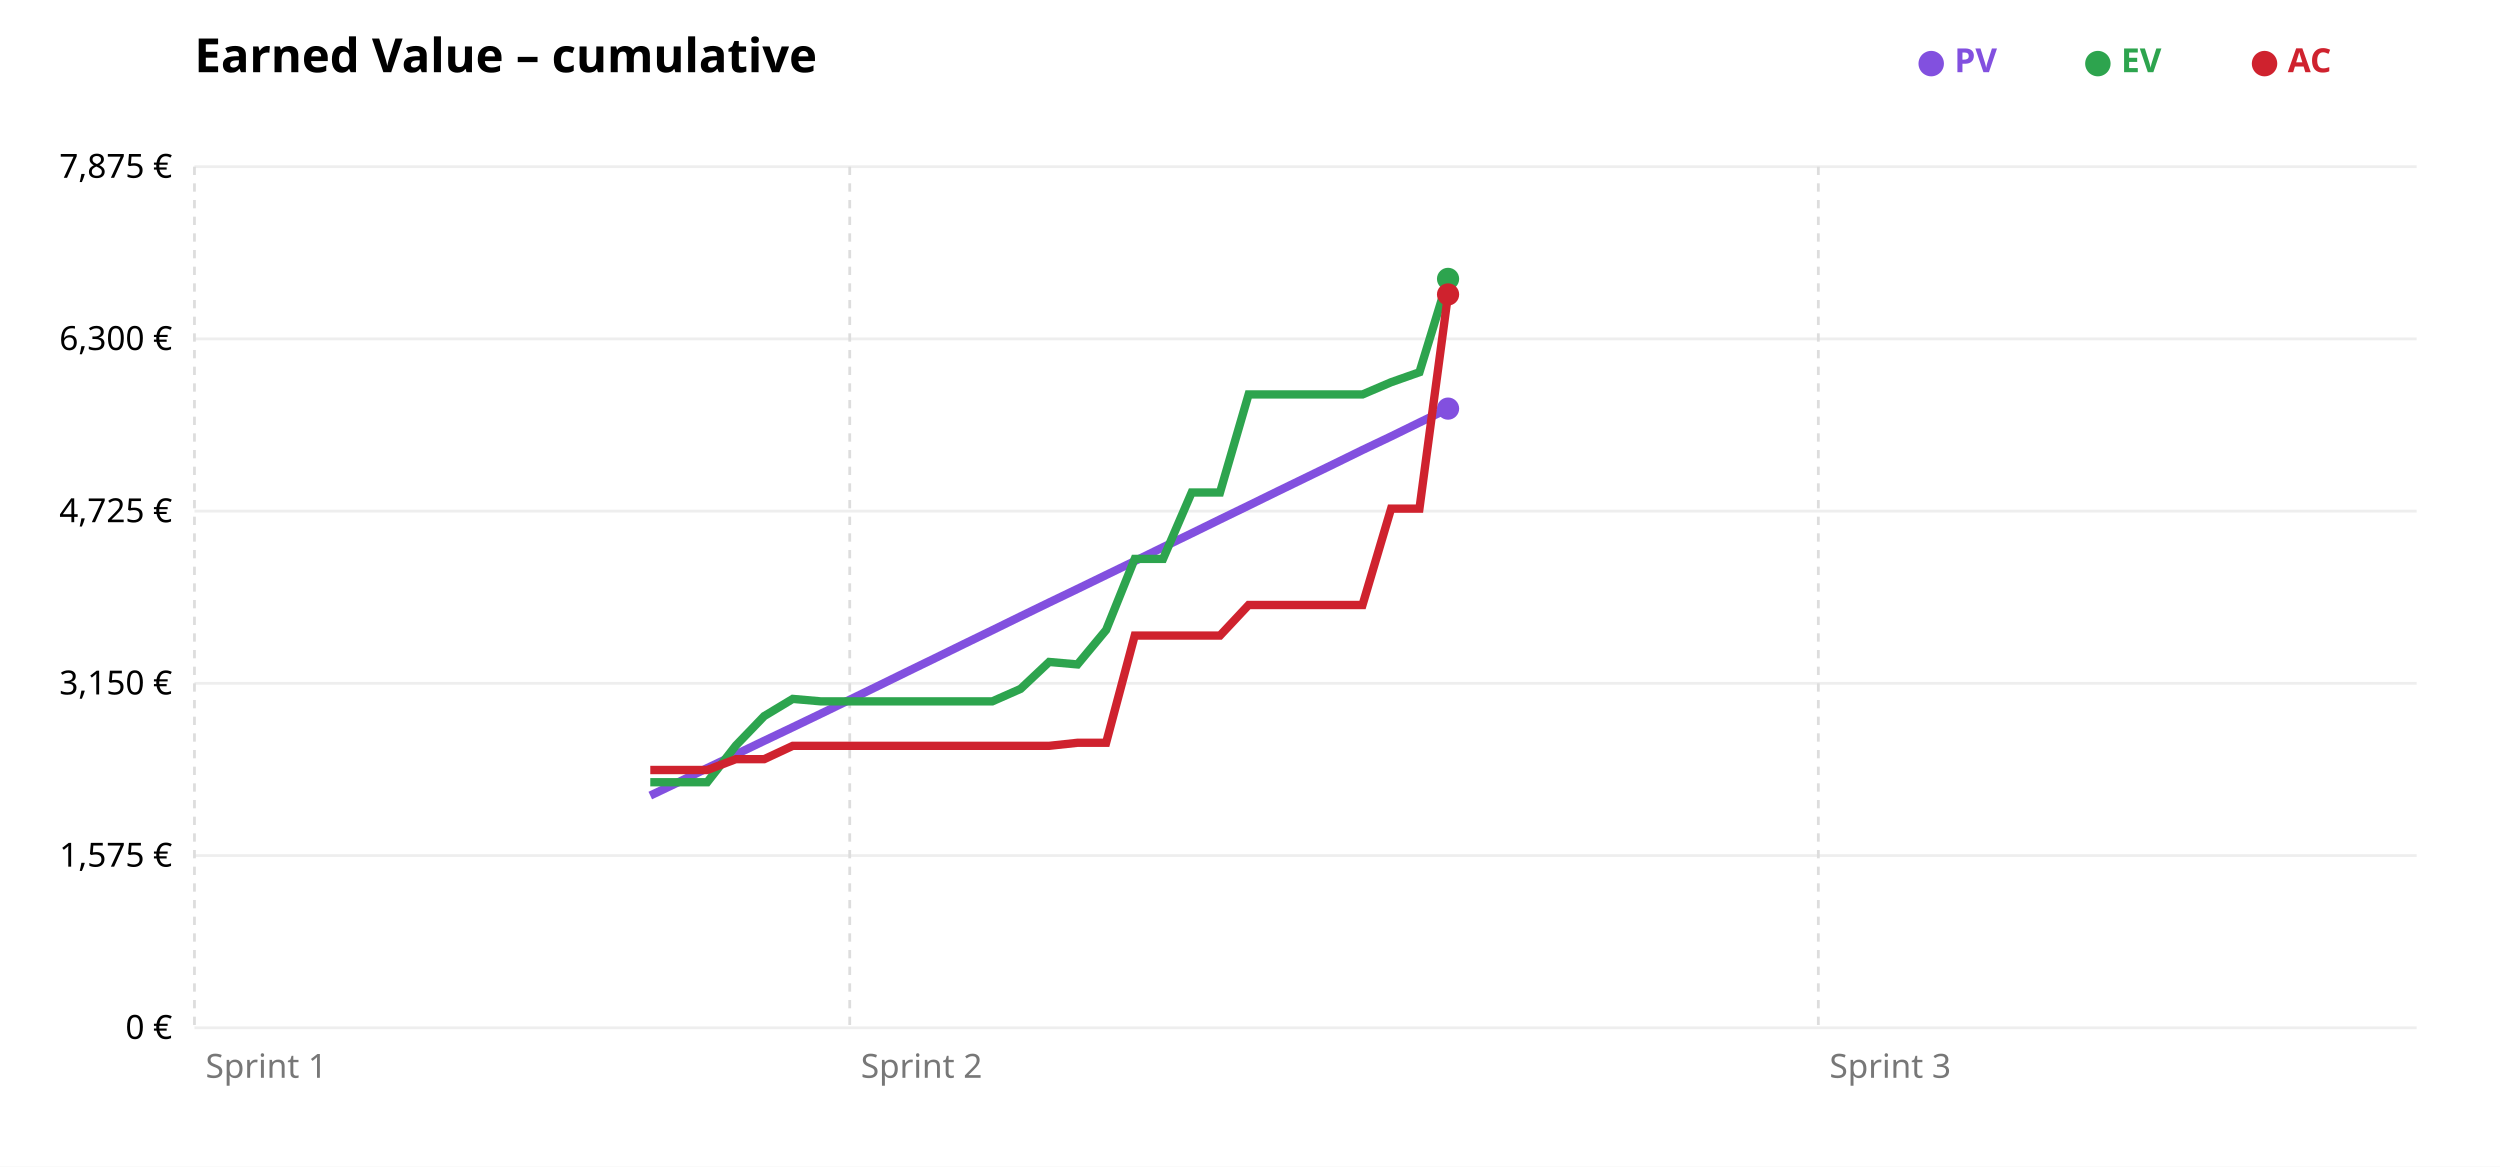
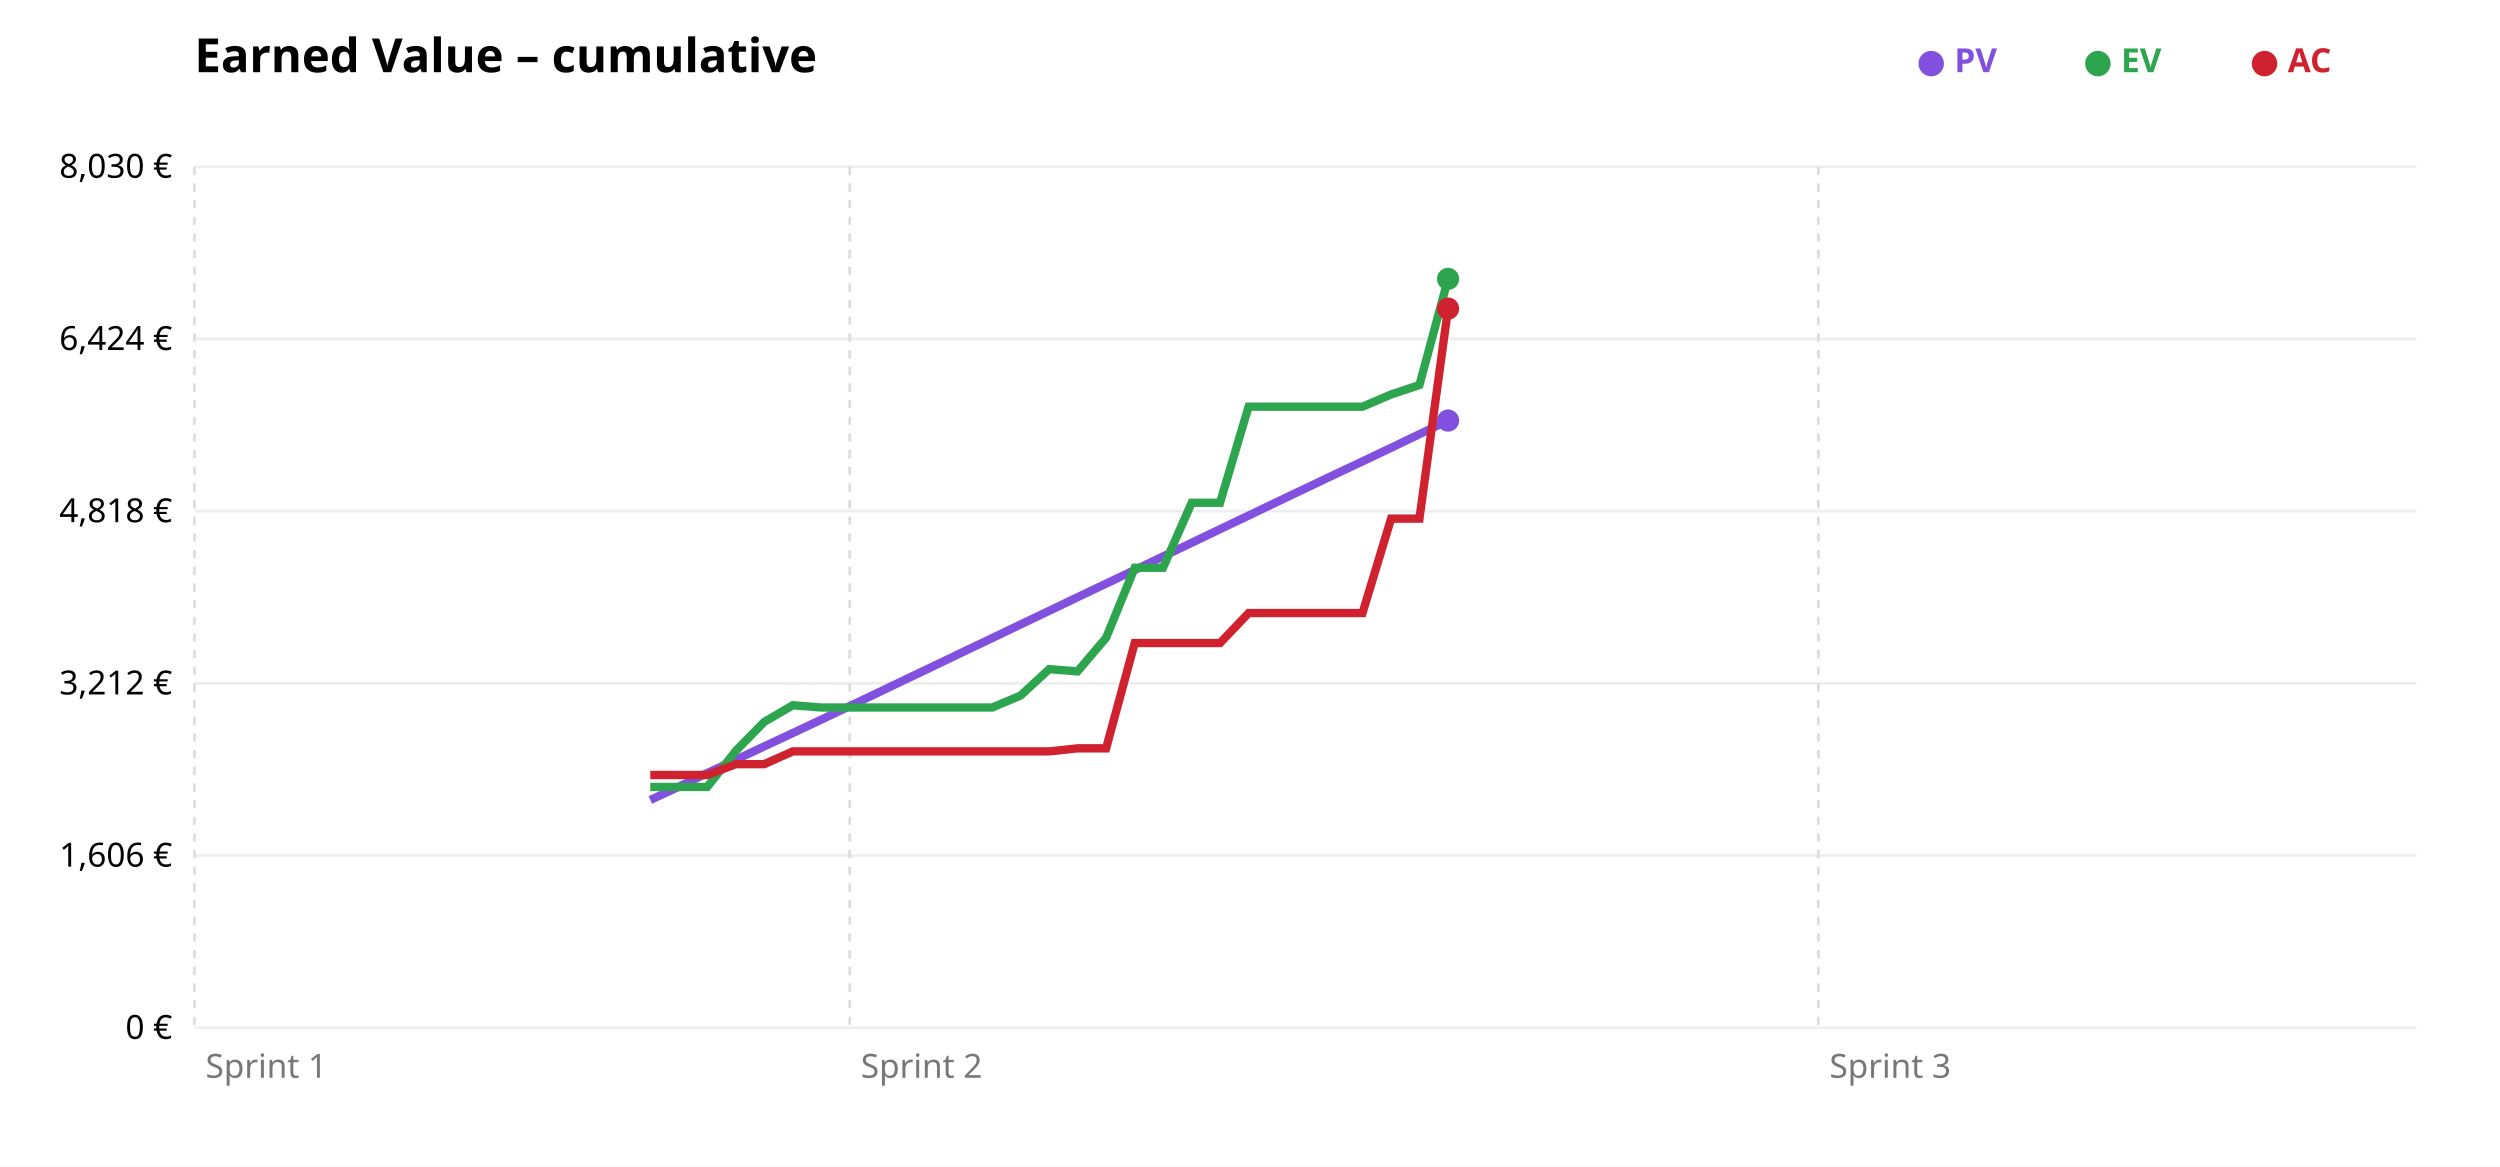
<svg xmlns="http://www.w3.org/2000/svg" width="900" height="420" font-family="sans-serif" font-size="12">
  <rect width="100%" height="100%" fill="white" />
  <text x="70" y="26" font-size="17" font-weight="bold">Earned Value – cumulative</text>
  <line x1="70" y1="370.0" x2="870" y2="370.0" stroke="#eee" />
  <text x="62" y="374.0" text-anchor="end">0 €</text>
  <line x1="70" y1="308.0" x2="870" y2="308.0" stroke="#eee" />
-   <text x="62" y="312.0" text-anchor="end">1,575 €</text>
+   <text x="62" y="312.0" text-anchor="end">1,606 €</text>
  <line x1="70" y1="246.0" x2="870" y2="246.0" stroke="#eee" />
-   <text x="62" y="250.0" text-anchor="end">3,150 €</text>
+   <text x="62" y="250.0" text-anchor="end">3,212 €</text>
  <line x1="70" y1="184.0" x2="870" y2="184.0" stroke="#eee" />
-   <text x="62" y="188.0" text-anchor="end">4,725 €</text>
+   <text x="62" y="188.0" text-anchor="end">4,818 €</text>
  <line x1="70" y1="122.0" x2="870" y2="122.0" stroke="#eee" />
-   <text x="62" y="126.0" text-anchor="end">6,300 €</text>
+   <text x="62" y="126.0" text-anchor="end">6,424 €</text>
  <line x1="70" y1="60.0" x2="870" y2="60.0" stroke="#eee" />
-   <text x="62" y="64.0" text-anchor="end">7,875 €</text>
+   <text x="62" y="64.0" text-anchor="end">8,030 €</text>
  <line x1="70.0" y1="60" x2="70.0" y2="370" stroke="#ddd" stroke-dasharray="3 3" />
  <text x="74.0" y="388" fill="#777">Sprint 1</text>
  <line x1="305.9" y1="60" x2="305.9" y2="370" stroke="#ddd" stroke-dasharray="3 3" />
  <text x="309.9" y="388" fill="#777">Sprint 2</text>
  <line x1="654.6" y1="60" x2="654.6" y2="370" stroke="#ddd" stroke-dasharray="3 3" />
  <text x="658.6" y="388" fill="#777">Sprint 3</text>
-   <polyline points="234.1,286.4 244.4,281.5 254.6,276.5 264.9,271.6 275.1,266.7 285.4,261.8 295.6,256.9 305.9,251.9 316.2,246.9 326.4,241.9 336.7,236.9 346.9,231.9 357.2,226.9 367.4,221.9 377.7,216.9 387.9,212.0 398.2,207.0 408.5,202.0 418.7,197.0 429.0,192.0 439.2,187.0 449.5,182.0 459.7,177.0 470.0,172.0 480.3,167.0 490.5,162.0 500.8,157.1 511.0,152.1 521.3,147.1" fill="none" stroke="#8250df" stroke-width="3" />
-   <circle cx="521.3" cy="147.1" r="4" fill="#8250df" />
+   <polyline points="234.1,288.0 244.4,283.2 254.6,278.3 264.9,273.5 275.1,268.7 285.4,263.9 295.6,259.1 305.9,254.2 316.2,249.3 326.4,244.4 336.7,239.5 346.9,234.6 357.2,229.7 367.4,224.8 377.7,219.9 387.9,215.0 398.2,210.1 408.5,205.2 418.7,200.3 429.0,195.4 439.2,190.5 449.5,185.6 459.7,180.7 470.0,175.8 480.3,170.9 490.5,166.1 500.8,161.2 511.0,156.3 521.3,151.4" fill="none" stroke="#8250df" stroke-width="3" />
+   <circle cx="521.3" cy="151.4" r="4" fill="#8250df" />
  <text x="690" y="26" fill="#8250df" font-weight="bold">● PV</text>
-   <polyline points="234.1,281.6 244.4,281.6 254.6,281.6 264.9,268.4 275.1,257.8 285.4,251.6 295.6,252.5 305.9,252.5 316.2,252.5 326.4,252.5 336.7,252.5 346.9,252.5 357.2,252.5 367.4,248.0 377.7,238.3 387.9,239.2 398.2,226.8 408.5,201.2 418.7,201.2 429.0,177.3 439.2,177.3 449.5,142.0 459.7,142.0 470.0,142.0 480.3,142.0 490.5,142.0 500.8,137.6 511.0,134.0 521.3,100.4" fill="none" stroke="#2da44e" stroke-width="3" />
+   <polyline points="234.1,283.3 244.4,283.3 254.6,283.3 264.9,270.3 275.1,259.9 285.4,253.9 295.6,254.7 305.9,254.7 316.2,254.7 326.4,254.7 336.7,254.7 346.9,254.7 357.2,254.7 367.4,250.4 377.7,240.9 387.9,241.7 398.2,229.6 408.5,204.4 418.7,204.4 429.0,181.0 439.2,181.0 449.5,146.4 459.7,146.4 470.0,146.4 480.3,146.4 490.5,146.4 500.8,142.0 511.0,138.6 521.3,100.4" fill="none" stroke="#2da44e" stroke-width="3" />
  <circle cx="521.3" cy="100.4" r="4" fill="#2da44e" />
  <text x="750" y="26" fill="#2da44e" font-weight="bold">● EV</text>
-   <polyline points="234.1,277.2 244.4,277.2 254.6,277.2 264.9,273.3 275.1,273.3 285.4,268.5 295.6,268.5 305.9,268.5 316.2,268.5 326.4,268.5 336.7,268.5 346.9,268.5 357.2,268.5 367.4,268.5 377.7,268.5 387.9,267.4 398.2,267.4 408.5,228.8 418.7,228.8 429.0,228.8 439.2,228.8 449.5,217.8 459.7,217.8 470.0,217.8 480.3,217.8 490.5,217.8 500.8,183.1 511.0,183.1 521.3,106.0" fill="none" stroke="#cf222e" stroke-width="3" />
-   <circle cx="521.3" cy="106.0" r="4" fill="#cf222e" />
+   <polyline points="234.1,279.0 244.4,279.0 254.6,279.0 264.9,275.1 275.1,275.1 285.4,270.5 295.6,270.5 305.9,270.5 316.2,270.5 326.4,270.5 336.7,270.5 346.9,270.5 357.2,270.5 367.4,270.5 377.7,270.5 387.9,269.4 398.2,269.4 408.5,231.5 418.7,231.5 429.0,231.5 439.2,231.5 449.5,220.7 459.7,220.7 470.0,220.7 480.3,220.7 490.5,220.7 500.8,186.7 511.0,186.7 521.3,111.1" fill="none" stroke="#cf222e" stroke-width="3" />
+   <circle cx="521.3" cy="111.1" r="4" fill="#cf222e" />
  <text x="810" y="26" fill="#cf222e" font-weight="bold">● AC</text>
</svg>
